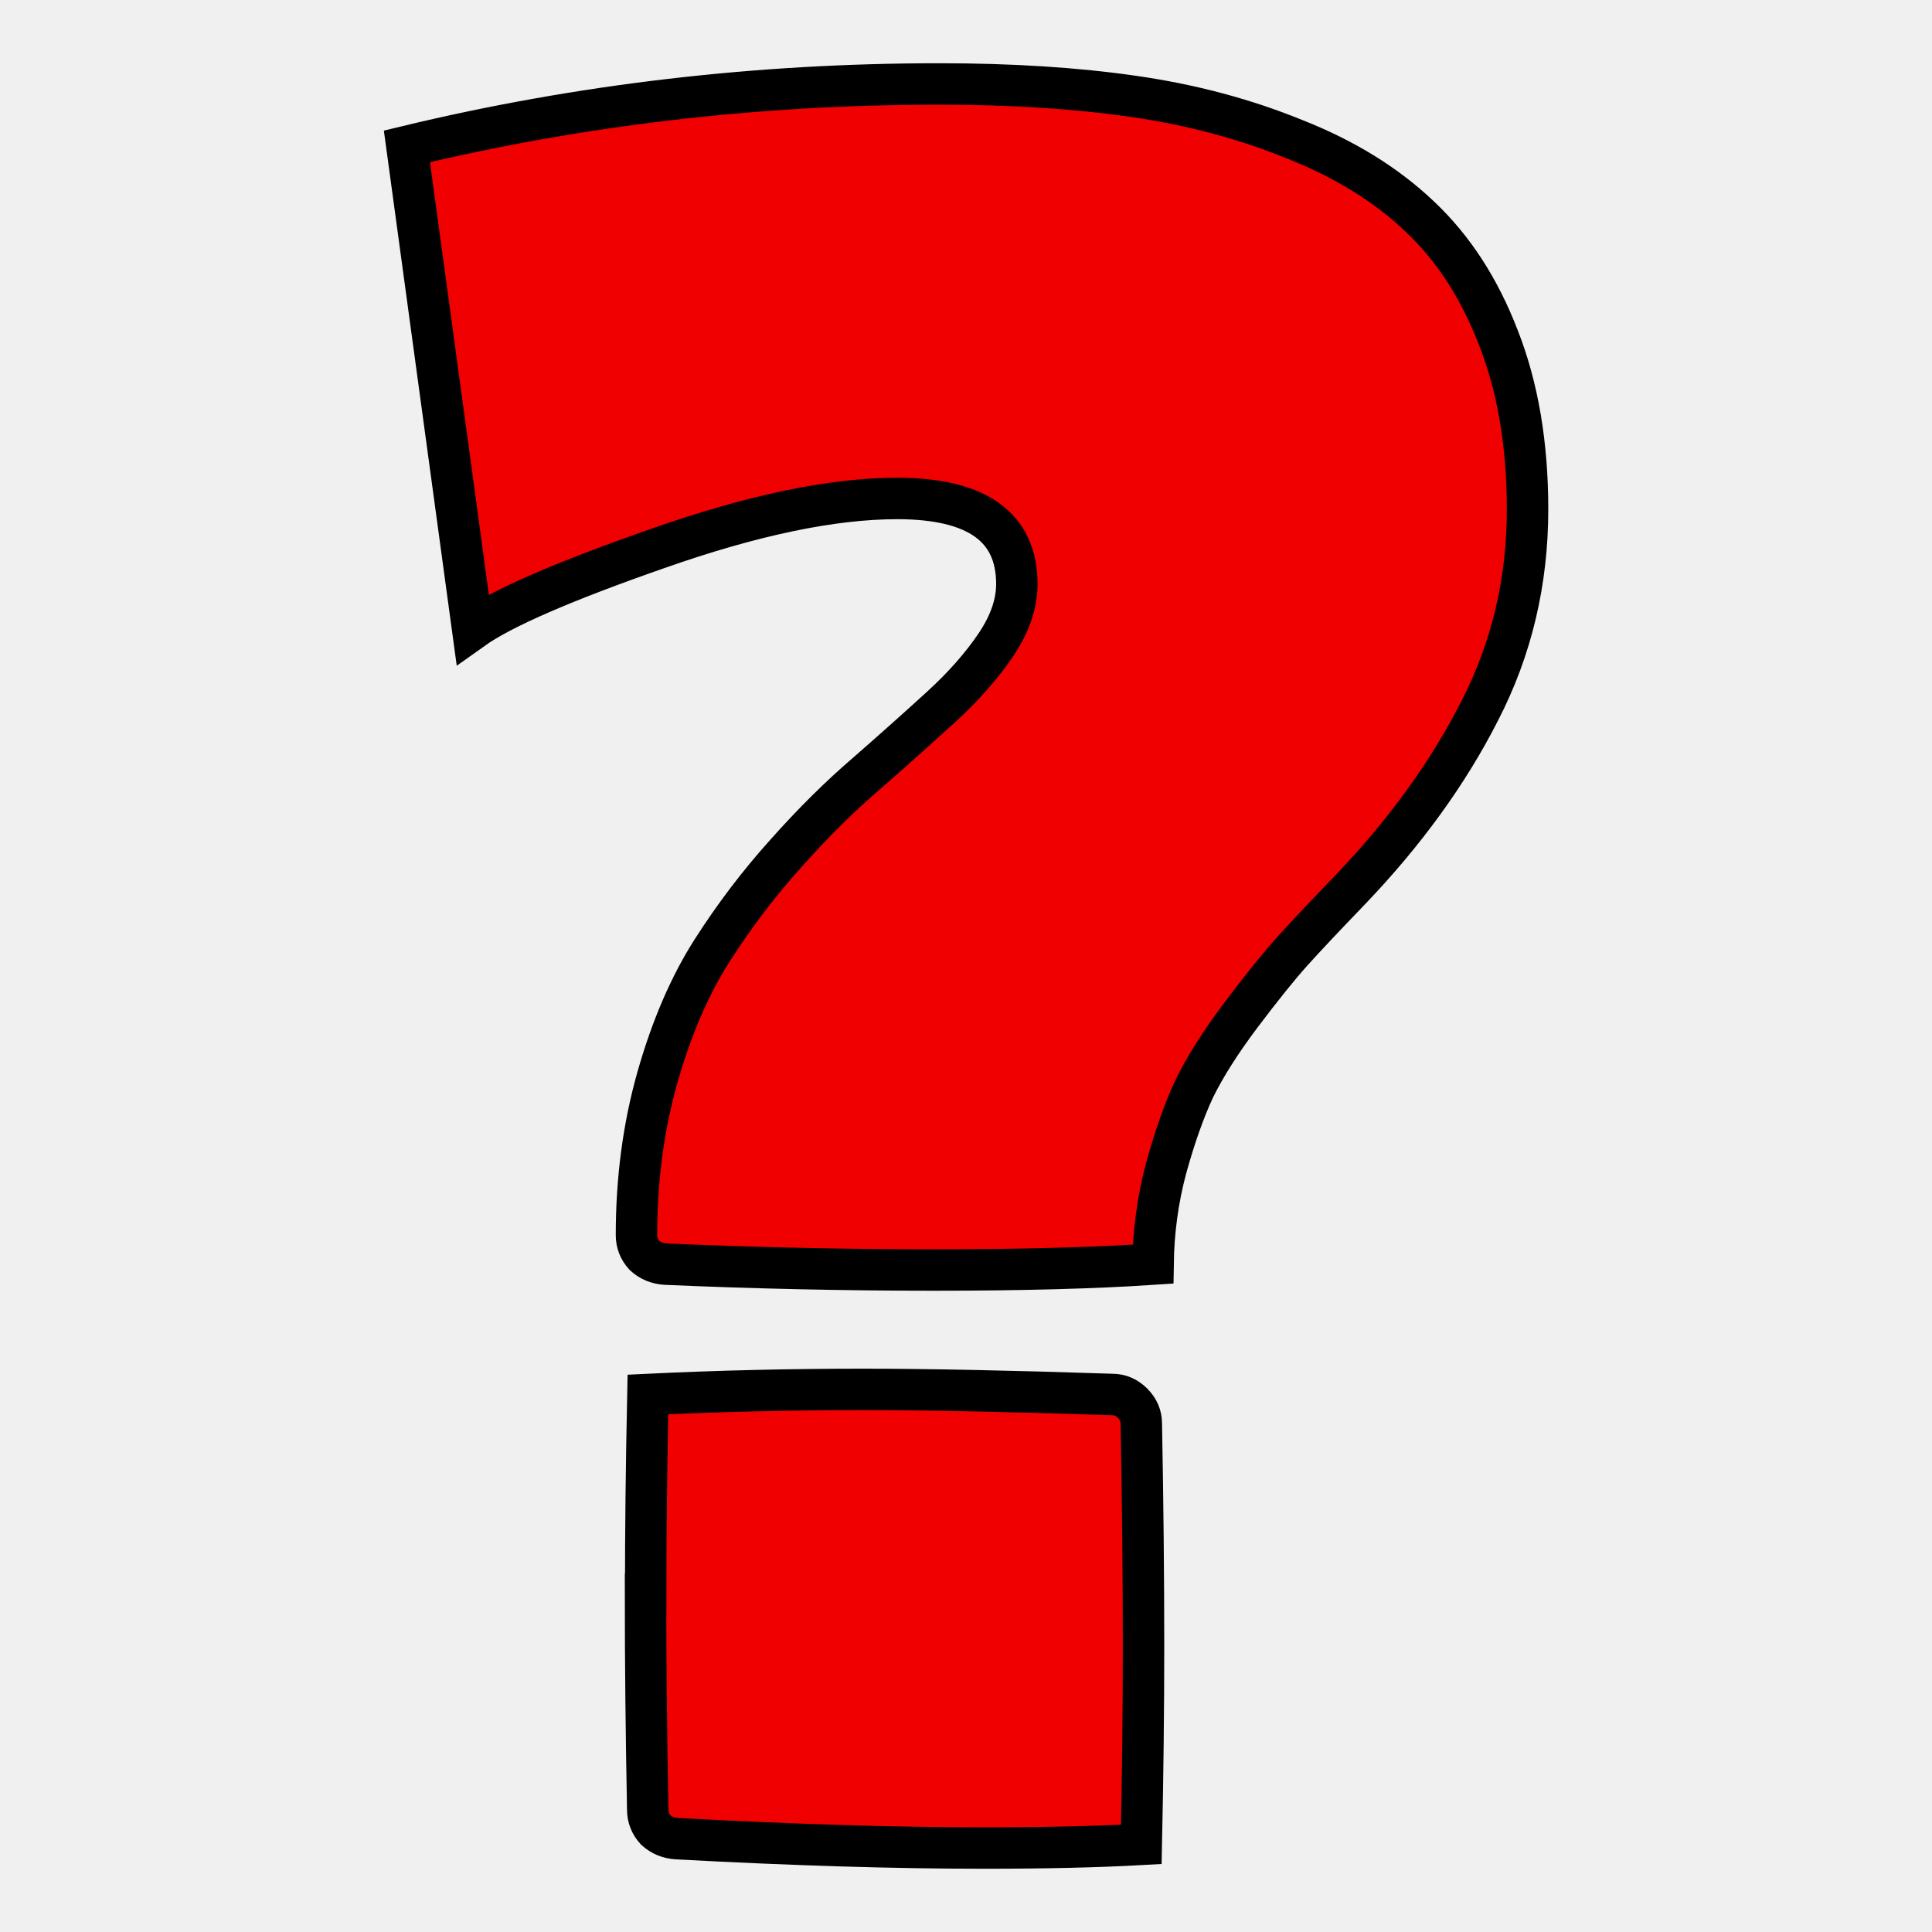
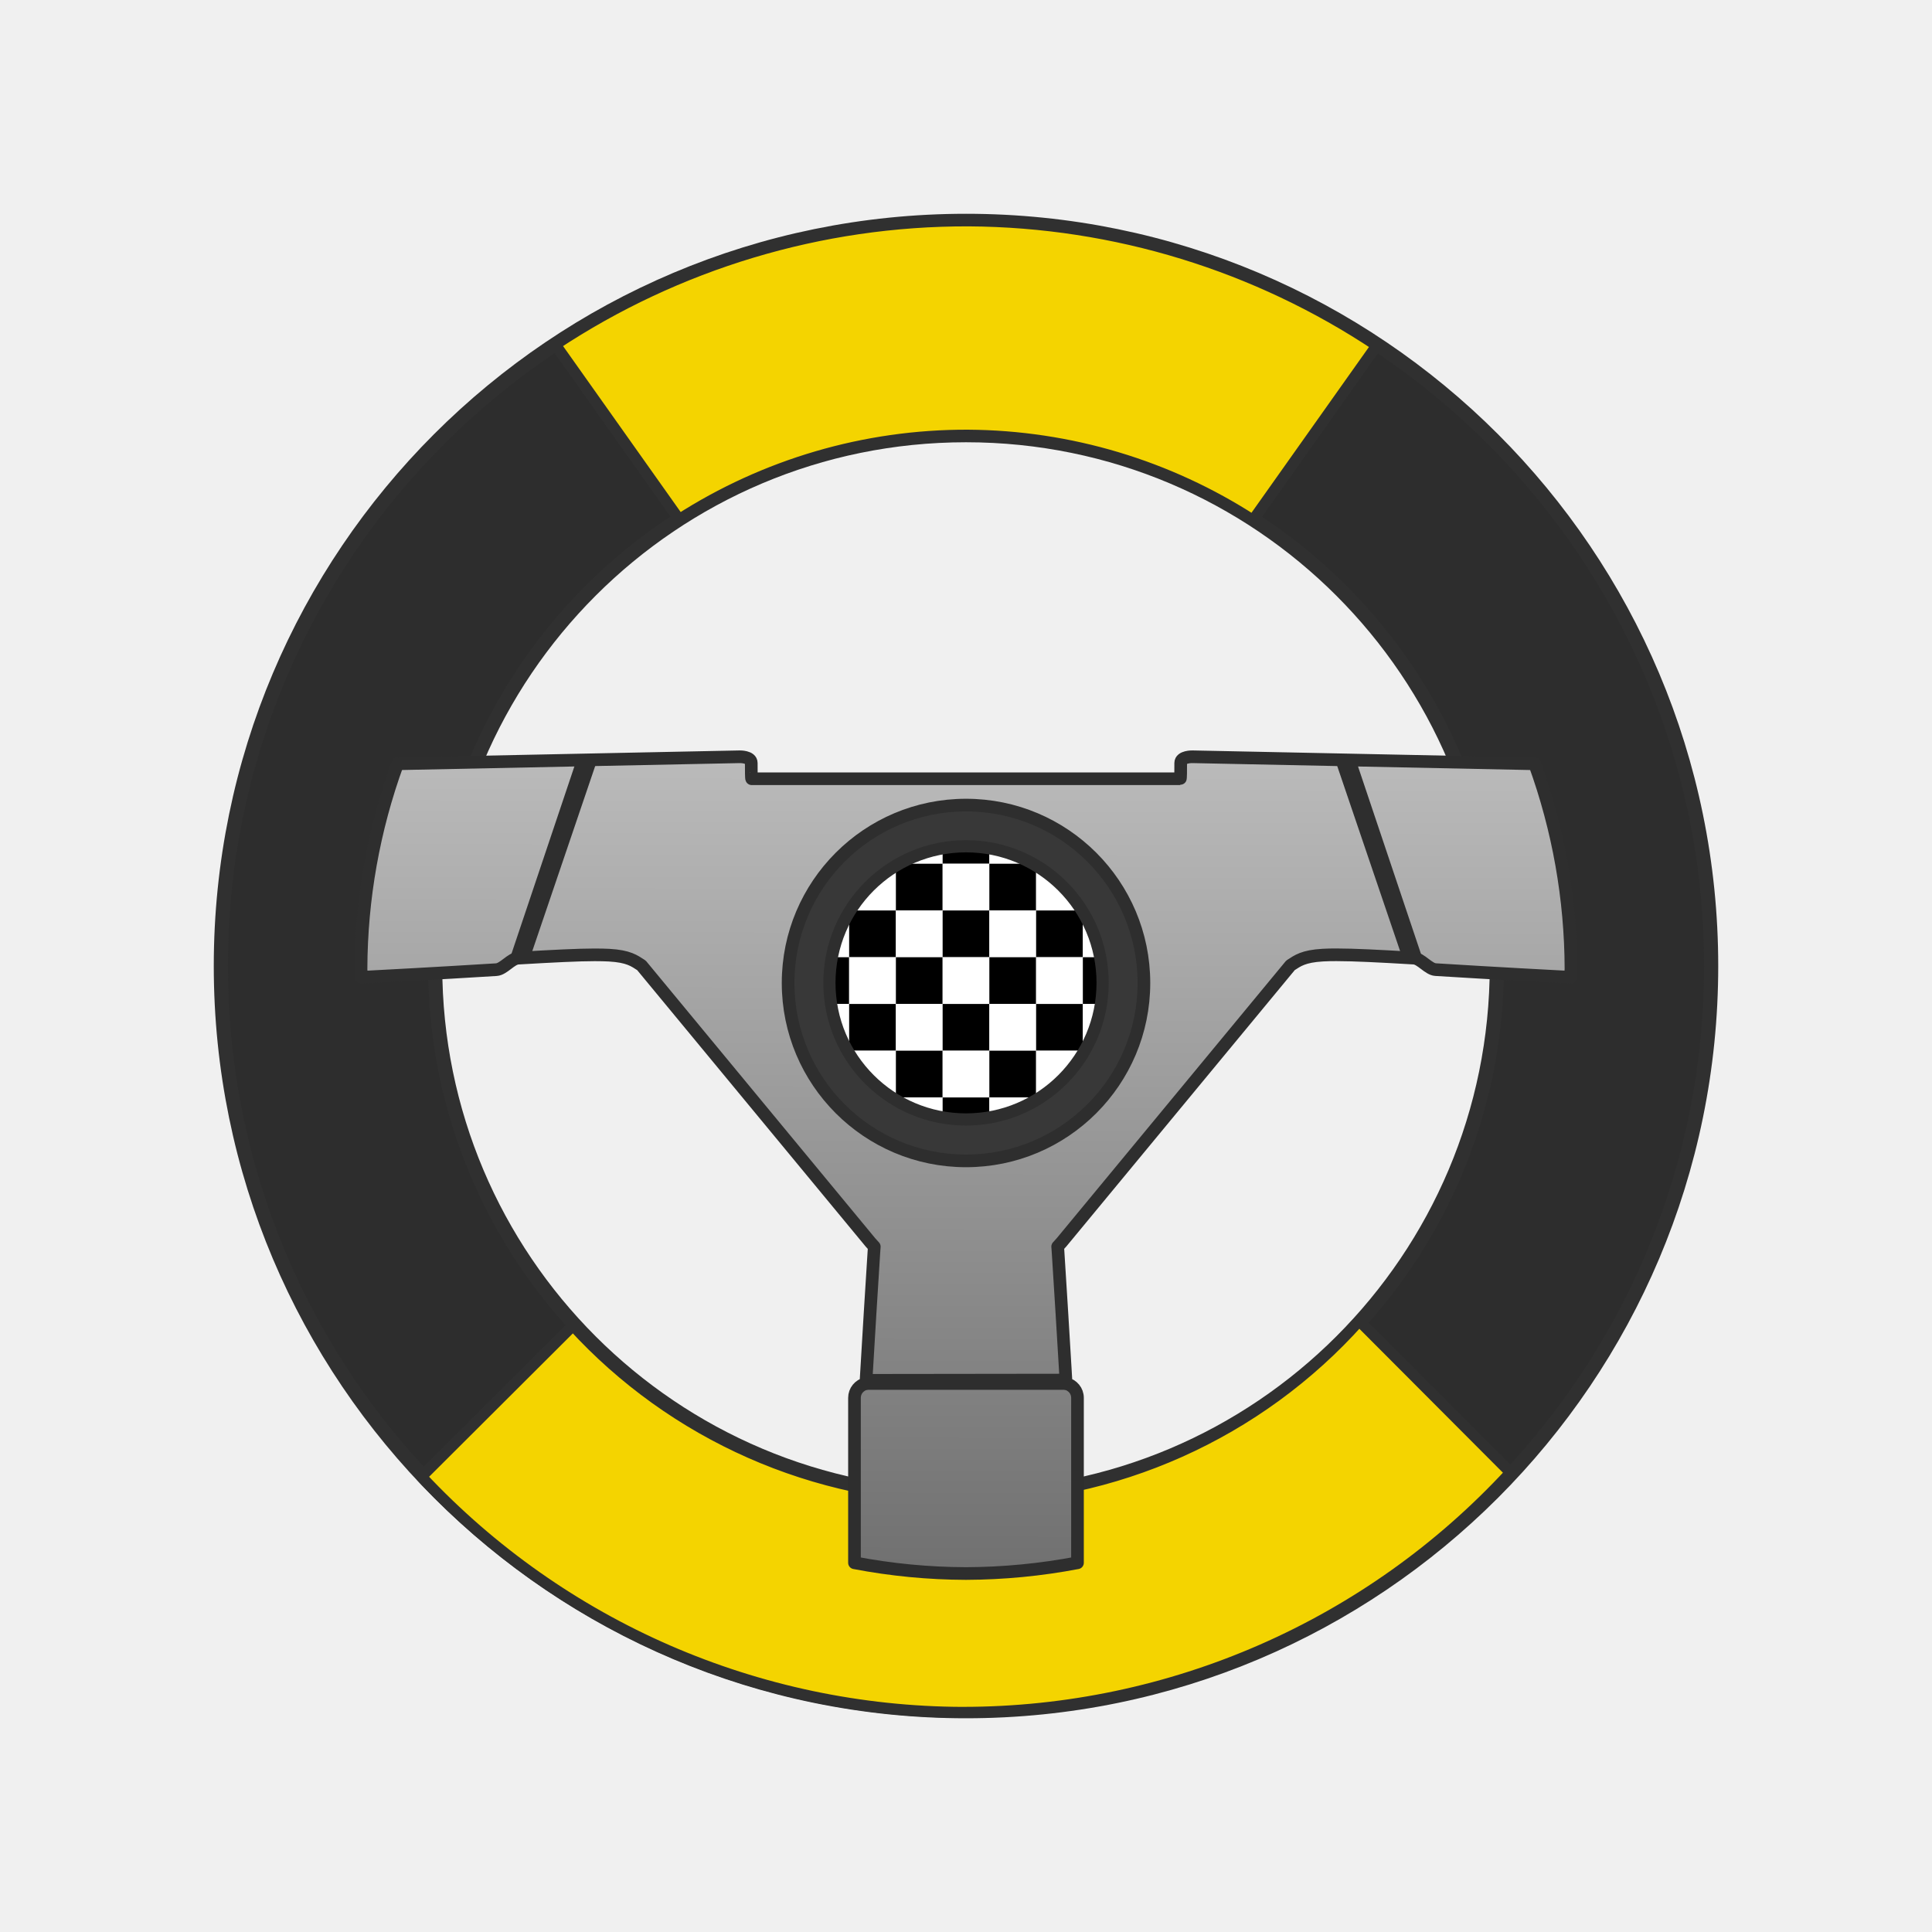
- <svg xmlns="http://www.w3.org/2000/svg" width="42" height="42" viewBox="0 0 11.113 11.113" version="1.1" id="svg4925">
-   <defs id="defs4919" />
-   <g id="layer1" transform="translate(0,-285.8875)">
-     <g aria-label="?" style="font-style:normal;font-variant:normal;font-weight:normal;font-stretch:normal;font-size:18.723px;line-height:1.25;font-family:Digitalt;-inkscape-font-specification:Digitalt;letter-spacing:0px;word-spacing:0px;fill:#f00000;fill-opacity:1;stroke:#000000;stroke-width:0.261;stroke-miterlimit:4;stroke-dasharray:none;stroke-opacity:1" id="text4825" transform="matrix(0.913161,0,0,0.913161,1.938809,25.3087)">
-       <path d="m 1.944,295.4 q 0,-0.599 0.014,-1.257 0.667,-0.032 1.353,-0.032 0.603,0 1.572,0.032 0.073,0 0.128,0.055 0.055,0.055 0.055,0.128 0.014,0.741 0.014,1.403 0,0.59 -0.014,1.248 -0.411,0.023 -0.992,0.023 -0.841,0 -1.934,-0.059 -0.078,-0.005 -0.133,-0.055 -0.05,-0.055 -0.05,-0.128 -0.014,-0.718 -0.014,-1.358 z m -1.504,-9.119 q 1.632,-0.393 3.355,-0.393 0.681,0 1.221,0.078 0.544,0.078 1.015,0.27 0.475,0.187 0.791,0.489 0.315,0.297 0.494,0.763 0.183,0.466 0.183,1.079 0,0.686 -0.302,1.271 -0.297,0.585 -0.818,1.129 -0.242,0.251 -0.366,0.389 -0.123,0.137 -0.32,0.398 -0.192,0.256 -0.293,0.462 -0.096,0.206 -0.178,0.503 -0.078,0.293 -0.082,0.603 -0.553,0.037 -1.38,0.037 -0.85,0 -1.691,-0.037 -0.078,-0.005 -0.133,-0.055 -0.05,-0.055 -0.05,-0.128 0,-0.53 0.133,-0.997 0.133,-0.466 0.343,-0.795 0.21,-0.329 0.466,-0.613 0.256,-0.288 0.512,-0.507 0.256,-0.224 0.466,-0.416 0.21,-0.192 0.343,-0.389 0.133,-0.197 0.133,-0.384 0,-0.539 -0.754,-0.539 -0.613,0 -1.508,0.315 -0.891,0.311 -1.166,0.507 z" style="fill:#f00000;fill-opacity:1;stroke:#000000;stroke-width:0.261;stroke-miterlimit:4;stroke-dasharray:none;stroke-opacity:1" id="path4827" />
+ <svg xmlns="http://www.w3.org/2000/svg" xmlns:xlink="http://www.w3.org/1999/xlink" width="256" height="256" viewBox="0 0 67.733 67.733" version="1.1" id="svg4925">
+   <defs id="defs4919">
+     <linearGradient id="linearGradient4931">
+       <stop style="stop-color:#5b5b5b;stop-opacity:1" offset="0" id="stop4927" />
+       <stop style="stop-color:#ffffff;stop-opacity:1" offset="1" id="stop4929" />
+     </linearGradient>
+     <linearGradient xlink:href="#linearGradient4931" id="linearGradient4933" x1="34.099" y1="289.679" x2="34.159" y2="232.742" gradientUnits="userSpaceOnUse" gradientTransform="matrix(1.14235,0,0,1.14235,-4.820917,-37.45704)" />
+   </defs>
+   <g id="layer1" transform="translate(0,-229.2666)">
+     <path style="opacity:1;vector-effect:none;fill:#2d2d2d;fill-opacity:1;stroke:#303030;stroke-width:0.497;stroke-linecap:butt;stroke-linejoin:round;stroke-miterlimit:4;stroke-dasharray:none;stroke-dashoffset:0;stroke-opacity:1;paint-order:normal" d="m 33.867,237.01 a 26.124,26.124 0 0 0 -26.124,26.124 26.124,26.124 0 0 0 26.124,26.124 26.124,26.124 0 0 0 26.123,-26.124 26.124,26.124 0 0 0 -26.123,-26.124 z m 0,7.513 A 18.611,18.611 0 0 1 52.477,263.133 18.611,18.611 0 0 1 33.867,281.744 18.611,18.611 0 0 1 15.256,263.133 18.611,18.611 0 0 1 33.867,244.523 Z" id="path5345" />
+     <path style="opacity:1;vector-effect:none;fill:#f4d400;fill-opacity:1;stroke:#303030;stroke-width:0.385;stroke-linecap:butt;stroke-linejoin:round;stroke-miterlimit:4;stroke-dasharray:none;stroke-dashoffset:0;stroke-opacity:1;paint-order:normal" d="m 33.76,289.299 c 7.292,-1.1e-4 14.252,-3.047 19.198,-8.406 L 47.651,275.573 c -3.531,3.953 -8.58,6.214 -13.88,6.214 -5.206,-0.014 -10.169,-2.208 -13.683,-6.05 l -5.313,5.299 c 4.92,5.252 11.789,8.242 18.985,8.264 z" id="path5345-6-2" />
+     <path style="opacity:1;vector-effect:none;fill:#f4d400;fill-opacity:1;stroke:#303030;stroke-width:0.385;stroke-linecap:butt;stroke-linejoin:round;stroke-miterlimit:4;stroke-dasharray:none;stroke-dashoffset:0;stroke-opacity:1;paint-order:normal" d="m 33.962,237.01 c -5.199,-0.016 -10.234,1.519 -14.495,4.337 l 4.345,6.131 c 2.989,-1.92 6.495,-2.966 10.117,-2.955 3.581,0.021 7.045,1.073 9.997,2.981 l 4.34,-6.124 c -4.204,-2.795 -9.168,-4.339 -14.304,-4.37 z" id="path5345-6" />
+     <g id="g5301" transform="matrix(0.9707813,0,0,0.9707813,0.9895412,7.68839)">
+       <g transform="matrix(1.243555,0,0,1.243555,-8.248372,-63.41377)" id="g4953">
+         <rect style="opacity:1;vector-effect:none;fill:#000000;fill-opacity:1;stroke:none;stroke-width:0.116;stroke-linecap:butt;stroke-linejoin:round;stroke-miterlimit:4;stroke-dasharray:none;stroke-dashoffset:0;stroke-opacity:1;paint-order:normal" id="rect4941-5" width="1.357" height="1.357" x="30.473" y="258.264" />
+         <rect style="opacity:1;vector-effect:none;fill:#ffffff;fill-opacity:1;stroke:none;stroke-width:0.116;stroke-linecap:butt;stroke-linejoin:round;stroke-miterlimit:4;stroke-dasharray:none;stroke-dashoffset:0;stroke-opacity:1;paint-order:normal" id="rect4941-9-9" width="1.357" height="1.357" x="31.831" y="258.264" />
+         <rect style="opacity:1;vector-effect:none;fill:#000000;fill-opacity:1;stroke:none;stroke-width:0.116;stroke-linecap:butt;stroke-linejoin:round;stroke-miterlimit:4;stroke-dasharray:none;stroke-dashoffset:0;stroke-opacity:1;paint-order:normal" id="rect4941-6" width="1.357" height="1.357" x="33.188" y="258.264" />
+         <rect style="opacity:1;vector-effect:none;fill:#ffffff;fill-opacity:1;stroke:none;stroke-width:0.116;stroke-linecap:butt;stroke-linejoin:round;stroke-miterlimit:4;stroke-dasharray:none;stroke-dashoffset:0;stroke-opacity:1;paint-order:normal" id="rect4941-9-92" width="1.357" height="1.357" x="34.545" y="258.264" />
+         <rect style="opacity:1;vector-effect:none;fill:#000000;fill-opacity:1;stroke:none;stroke-width:0.116;stroke-linecap:butt;stroke-linejoin:round;stroke-miterlimit:4;stroke-dasharray:none;stroke-dashoffset:0;stroke-opacity:1;paint-order:normal" id="rect4941-5-2" width="1.357" height="1.357" x="35.903" y="258.264" />
+         <rect style="opacity:1;vector-effect:none;fill:#000000;fill-opacity:1;stroke:none;stroke-width:0.116;stroke-linecap:butt;stroke-linejoin:round;stroke-miterlimit:4;stroke-dasharray:none;stroke-dashoffset:0;stroke-opacity:1;paint-order:normal" id="rect4941-54" width="1.357" height="1.357" x="29.116" y="259.622" />
+         <rect style="opacity:1;vector-effect:none;fill:#ffffff;fill-opacity:1;stroke:none;stroke-width:0.116;stroke-linecap:butt;stroke-linejoin:round;stroke-miterlimit:4;stroke-dasharray:none;stroke-dashoffset:0;stroke-opacity:1;paint-order:normal" id="rect4941-9-8" width="1.357" height="1.357" x="30.473" y="259.622" />
+         <rect style="opacity:1;vector-effect:none;fill:#000000;fill-opacity:1;stroke:none;stroke-width:0.116;stroke-linecap:butt;stroke-linejoin:round;stroke-miterlimit:4;stroke-dasharray:none;stroke-dashoffset:0;stroke-opacity:1;paint-order:normal" id="rect4941-5-1" width="1.357" height="1.357" x="31.831" y="259.622" />
+         <rect style="opacity:1;vector-effect:none;fill:#ffffff;fill-opacity:1;stroke:none;stroke-width:0.116;stroke-linecap:butt;stroke-linejoin:round;stroke-miterlimit:4;stroke-dasharray:none;stroke-dashoffset:0;stroke-opacity:1;paint-order:normal" id="rect4941-9-9-2" width="1.357" height="1.357" x="33.188" y="259.622" />
+         <rect style="opacity:1;vector-effect:none;fill:#000000;fill-opacity:1;stroke:none;stroke-width:0.116;stroke-linecap:butt;stroke-linejoin:round;stroke-miterlimit:4;stroke-dasharray:none;stroke-dashoffset:0;stroke-opacity:1;paint-order:normal" id="rect4941-6-9" width="1.357" height="1.357" x="34.545" y="259.622" />
+         <rect style="opacity:1;vector-effect:none;fill:#ffffff;fill-opacity:1;stroke:none;stroke-width:0.116;stroke-linecap:butt;stroke-linejoin:round;stroke-miterlimit:4;stroke-dasharray:none;stroke-dashoffset:0;stroke-opacity:1;paint-order:normal" id="rect4941-9-92-3" width="1.357" height="1.357" x="35.903" y="259.622" />
+         <rect style="opacity:1;vector-effect:none;fill:#000000;fill-opacity:1;stroke:none;stroke-width:0.116;stroke-linecap:butt;stroke-linejoin:round;stroke-miterlimit:4;stroke-dasharray:none;stroke-dashoffset:0;stroke-opacity:1;paint-order:normal" id="rect4941-5-2-6" width="1.357" height="1.357" x="37.26" y="259.622" />
+         <rect style="opacity:1;vector-effect:none;fill:#ffffff;fill-opacity:1;stroke:none;stroke-width:0.116;stroke-linecap:butt;stroke-linejoin:round;stroke-miterlimit:4;stroke-dasharray:none;stroke-dashoffset:0;stroke-opacity:1;paint-order:normal" id="rect4941-9-90" width="1.357" height="1.357" x="29.116" y="260.979" />
+         <rect style="opacity:1;vector-effect:none;fill:#000000;fill-opacity:1;stroke:none;stroke-width:0.116;stroke-linecap:butt;stroke-linejoin:round;stroke-miterlimit:4;stroke-dasharray:none;stroke-dashoffset:0;stroke-opacity:1;paint-order:normal" id="rect4941-5-9" width="1.357" height="1.357" x="30.473" y="260.979" />
+         <rect style="opacity:1;vector-effect:none;fill:#ffffff;fill-opacity:1;stroke:none;stroke-width:0.116;stroke-linecap:butt;stroke-linejoin:round;stroke-miterlimit:4;stroke-dasharray:none;stroke-dashoffset:0;stroke-opacity:1;paint-order:normal" id="rect4941-9-9-1" width="1.357" height="1.357" x="31.831" y="260.979" />
+         <rect style="opacity:1;vector-effect:none;fill:#000000;fill-opacity:1;stroke:none;stroke-width:0.116;stroke-linecap:butt;stroke-linejoin:round;stroke-miterlimit:4;stroke-dasharray:none;stroke-dashoffset:0;stroke-opacity:1;paint-order:normal" id="rect4941-6-7" width="1.357" height="1.357" x="33.188" y="260.979" />
+         <rect style="opacity:1;vector-effect:none;fill:#ffffff;fill-opacity:1;stroke:none;stroke-width:0.116;stroke-linecap:butt;stroke-linejoin:round;stroke-miterlimit:4;stroke-dasharray:none;stroke-dashoffset:0;stroke-opacity:1;paint-order:normal" id="rect4941-9-92-7" width="1.357" height="1.357" x="34.545" y="260.979" />
+         <rect style="opacity:1;vector-effect:none;fill:#000000;fill-opacity:1;stroke:none;stroke-width:0.116;stroke-linecap:butt;stroke-linejoin:round;stroke-miterlimit:4;stroke-dasharray:none;stroke-dashoffset:0;stroke-opacity:1;paint-order:normal" id="rect4941-5-2-1" width="1.357" height="1.357" x="35.903" y="260.979" />
+         <rect style="opacity:1;vector-effect:none;fill:#ffffff;fill-opacity:1;stroke:none;stroke-width:0.116;stroke-linecap:butt;stroke-linejoin:round;stroke-miterlimit:4;stroke-dasharray:none;stroke-dashoffset:0;stroke-opacity:1;paint-order:normal" id="rect4941-9-9-4-1" width="1.357" height="1.357" x="37.26" y="260.979" />
+         <rect style="opacity:1;vector-effect:none;fill:#000000;fill-opacity:1;stroke:none;stroke-width:0.116;stroke-linecap:butt;stroke-linejoin:round;stroke-miterlimit:4;stroke-dasharray:none;stroke-dashoffset:0;stroke-opacity:1;paint-order:normal" id="rect4941-54-5" width="1.357" height="1.357" x="29.116" y="262.337" />
+         <rect style="opacity:1;vector-effect:none;fill:#ffffff;fill-opacity:1;stroke:none;stroke-width:0.116;stroke-linecap:butt;stroke-linejoin:round;stroke-miterlimit:4;stroke-dasharray:none;stroke-dashoffset:0;stroke-opacity:1;paint-order:normal" id="rect4941-9-8-9" width="1.357" height="1.357" x="30.473" y="262.337" />
+         <rect style="opacity:1;vector-effect:none;fill:#000000;fill-opacity:1;stroke:none;stroke-width:0.116;stroke-linecap:butt;stroke-linejoin:round;stroke-miterlimit:4;stroke-dasharray:none;stroke-dashoffset:0;stroke-opacity:1;paint-order:normal" id="rect4941-5-1-7" width="1.357" height="1.357" x="31.831" y="262.337" />
+         <rect style="opacity:1;vector-effect:none;fill:#ffffff;fill-opacity:1;stroke:none;stroke-width:0.116;stroke-linecap:butt;stroke-linejoin:round;stroke-miterlimit:4;stroke-dasharray:none;stroke-dashoffset:0;stroke-opacity:1;paint-order:normal" id="rect4941-9-9-2-7" width="1.357" height="1.357" x="33.188" y="262.337" />
+         <rect style="opacity:1;vector-effect:none;fill:#000000;fill-opacity:1;stroke:none;stroke-width:0.116;stroke-linecap:butt;stroke-linejoin:round;stroke-miterlimit:4;stroke-dasharray:none;stroke-dashoffset:0;stroke-opacity:1;paint-order:normal" id="rect4941-6-9-6" width="1.357" height="1.357" x="34.545" y="262.337" />
+         <rect style="opacity:1;vector-effect:none;fill:#ffffff;fill-opacity:1;stroke:none;stroke-width:0.116;stroke-linecap:butt;stroke-linejoin:round;stroke-miterlimit:4;stroke-dasharray:none;stroke-dashoffset:0;stroke-opacity:1;paint-order:normal" id="rect4941-9-92-3-7" width="1.357" height="1.357" x="35.903" y="262.337" />
+         <rect style="opacity:1;vector-effect:none;fill:#000000;fill-opacity:1;stroke:none;stroke-width:0.116;stroke-linecap:butt;stroke-linejoin:round;stroke-miterlimit:4;stroke-dasharray:none;stroke-dashoffset:0;stroke-opacity:1;paint-order:normal" id="rect4941-5-2-6-3" width="1.357" height="1.357" x="37.26" y="262.337" />
+         <rect style="opacity:1;vector-effect:none;fill:#ffffff;fill-opacity:1;stroke:none;stroke-width:0.116;stroke-linecap:butt;stroke-linejoin:round;stroke-miterlimit:4;stroke-dasharray:none;stroke-dashoffset:0;stroke-opacity:1;paint-order:normal" id="rect4941-9-90-8" width="1.357" height="1.357" x="29.116" y="263.694" />
+         <rect style="opacity:1;vector-effect:none;fill:#000000;fill-opacity:1;stroke:none;stroke-width:0.116;stroke-linecap:butt;stroke-linejoin:round;stroke-miterlimit:4;stroke-dasharray:none;stroke-dashoffset:0;stroke-opacity:1;paint-order:normal" id="rect4941-5-9-8" width="1.357" height="1.357" x="30.473" y="263.694" />
+         <rect style="opacity:1;vector-effect:none;fill:#ffffff;fill-opacity:1;stroke:none;stroke-width:0.116;stroke-linecap:butt;stroke-linejoin:round;stroke-miterlimit:4;stroke-dasharray:none;stroke-dashoffset:0;stroke-opacity:1;paint-order:normal" id="rect4941-9-9-1-5" width="1.357" height="1.357" x="31.831" y="263.694" />
+         <rect style="opacity:1;vector-effect:none;fill:#000000;fill-opacity:1;stroke:none;stroke-width:0.116;stroke-linecap:butt;stroke-linejoin:round;stroke-miterlimit:4;stroke-dasharray:none;stroke-dashoffset:0;stroke-opacity:1;paint-order:normal" id="rect4941-6-7-0" width="1.357" height="1.357" x="33.188" y="263.694" />
+         <rect style="opacity:1;vector-effect:none;fill:#ffffff;fill-opacity:1;stroke:none;stroke-width:0.116;stroke-linecap:butt;stroke-linejoin:round;stroke-miterlimit:4;stroke-dasharray:none;stroke-dashoffset:0;stroke-opacity:1;paint-order:normal" id="rect4941-9-92-7-9" width="1.357" height="1.357" x="34.545" y="263.694" />
+         <rect style="opacity:1;vector-effect:none;fill:#000000;fill-opacity:1;stroke:none;stroke-width:0.116;stroke-linecap:butt;stroke-linejoin:round;stroke-miterlimit:4;stroke-dasharray:none;stroke-dashoffset:0;stroke-opacity:1;paint-order:normal" id="rect4941-5-2-1-6" width="1.357" height="1.357" x="35.903" y="263.694" />
+         <rect style="opacity:1;vector-effect:none;fill:#ffffff;fill-opacity:1;stroke:none;stroke-width:0.116;stroke-linecap:butt;stroke-linejoin:round;stroke-miterlimit:4;stroke-dasharray:none;stroke-dashoffset:0;stroke-opacity:1;paint-order:normal" id="rect4941-9-9-4-1-3" width="1.357" height="1.357" x="37.26" y="263.694" />
+         <rect style="opacity:1;vector-effect:none;fill:#000000;fill-opacity:1;stroke:none;stroke-width:0.116;stroke-linecap:butt;stroke-linejoin:round;stroke-miterlimit:4;stroke-dasharray:none;stroke-dashoffset:0;stroke-opacity:1;paint-order:normal" id="rect4941-54-5-8" width="1.357" height="1.357" x="29.116" y="265.051" />
+         <rect style="opacity:1;vector-effect:none;fill:#ffffff;fill-opacity:1;stroke:none;stroke-width:0.116;stroke-linecap:butt;stroke-linejoin:round;stroke-miterlimit:4;stroke-dasharray:none;stroke-dashoffset:0;stroke-opacity:1;paint-order:normal" id="rect4941-9-8-9-5" width="1.357" height="1.357" x="30.473" y="265.051" />
+         <rect style="opacity:1;vector-effect:none;fill:#000000;fill-opacity:1;stroke:none;stroke-width:0.116;stroke-linecap:butt;stroke-linejoin:round;stroke-miterlimit:4;stroke-dasharray:none;stroke-dashoffset:0;stroke-opacity:1;paint-order:normal" id="rect4941-5-1-7-6" width="1.357" height="1.357" x="31.831" y="265.051" />
+         <rect style="opacity:1;vector-effect:none;fill:#ffffff;fill-opacity:1;stroke:none;stroke-width:0.116;stroke-linecap:butt;stroke-linejoin:round;stroke-miterlimit:4;stroke-dasharray:none;stroke-dashoffset:0;stroke-opacity:1;paint-order:normal" id="rect4941-9-9-2-7-1" width="1.357" height="1.357" x="33.188" y="265.051" />
+         <rect style="opacity:1;vector-effect:none;fill:#000000;fill-opacity:1;stroke:none;stroke-width:0.116;stroke-linecap:butt;stroke-linejoin:round;stroke-miterlimit:4;stroke-dasharray:none;stroke-dashoffset:0;stroke-opacity:1;paint-order:normal" id="rect4941-6-9-6-1" width="1.357" height="1.357" x="34.545" y="265.051" />
+         <rect style="opacity:1;vector-effect:none;fill:#ffffff;fill-opacity:1;stroke:none;stroke-width:0.116;stroke-linecap:butt;stroke-linejoin:round;stroke-miterlimit:4;stroke-dasharray:none;stroke-dashoffset:0;stroke-opacity:1;paint-order:normal" id="rect4941-9-92-3-7-5" width="1.357" height="1.357" x="35.903" y="265.051" />
+         <rect style="opacity:1;vector-effect:none;fill:#000000;fill-opacity:1;stroke:none;stroke-width:0.116;stroke-linecap:butt;stroke-linejoin:round;stroke-miterlimit:4;stroke-dasharray:none;stroke-dashoffset:0;stroke-opacity:1;paint-order:normal" id="rect4941-5-2-6-3-9" width="1.357" height="1.357" x="37.26" y="265.051" />
+         <rect style="opacity:1;vector-effect:none;fill:#ffffff;fill-opacity:1;stroke:none;stroke-width:0.116;stroke-linecap:butt;stroke-linejoin:round;stroke-miterlimit:4;stroke-dasharray:none;stroke-dashoffset:0;stroke-opacity:1;paint-order:normal" id="rect4941-9-90-8-9" width="1.357" height="1.357" x="29.116" y="266.409" />
+         <rect style="opacity:1;vector-effect:none;fill:#000000;fill-opacity:1;stroke:none;stroke-width:0.116;stroke-linecap:butt;stroke-linejoin:round;stroke-miterlimit:4;stroke-dasharray:none;stroke-dashoffset:0;stroke-opacity:1;paint-order:normal" id="rect4941-5-9-8-6" width="1.357" height="1.357" x="30.473" y="266.409" />
+         <rect style="opacity:1;vector-effect:none;fill:#ffffff;fill-opacity:1;stroke:none;stroke-width:0.116;stroke-linecap:butt;stroke-linejoin:round;stroke-miterlimit:4;stroke-dasharray:none;stroke-dashoffset:0;stroke-opacity:1;paint-order:normal" id="rect4941-9-9-1-5-2" width="1.357" height="1.357" x="31.831" y="266.409" />
+         <rect style="opacity:1;vector-effect:none;fill:#000000;fill-opacity:1;stroke:none;stroke-width:0.116;stroke-linecap:butt;stroke-linejoin:round;stroke-miterlimit:4;stroke-dasharray:none;stroke-dashoffset:0;stroke-opacity:1;paint-order:normal" id="rect4941-6-7-0-1" width="1.357" height="1.357" x="33.188" y="266.409" />
+         <rect style="opacity:1;vector-effect:none;fill:#ffffff;fill-opacity:1;stroke:none;stroke-width:0.116;stroke-linecap:butt;stroke-linejoin:round;stroke-miterlimit:4;stroke-dasharray:none;stroke-dashoffset:0;stroke-opacity:1;paint-order:normal" id="rect4941-9-92-7-9-7" width="1.357" height="1.357" x="34.545" y="266.409" />
+         <rect style="opacity:1;vector-effect:none;fill:#000000;fill-opacity:1;stroke:none;stroke-width:0.116;stroke-linecap:butt;stroke-linejoin:round;stroke-miterlimit:4;stroke-dasharray:none;stroke-dashoffset:0;stroke-opacity:1;paint-order:normal" id="rect4941-5-2-1-6-8" width="1.357" height="1.357" x="35.903" y="266.409" />
+         <rect style="opacity:1;vector-effect:none;fill:#ffffff;fill-opacity:1;stroke:none;stroke-width:0.116;stroke-linecap:butt;stroke-linejoin:round;stroke-miterlimit:4;stroke-dasharray:none;stroke-dashoffset:0;stroke-opacity:1;paint-order:normal" id="rect4941-9-9-4-1-3-5" width="1.357" height="1.357" x="37.26" y="266.409" />
+         <rect style="opacity:1;vector-effect:none;fill:#ffffff;fill-opacity:1;stroke:none;stroke-width:0.116;stroke-linecap:butt;stroke-linejoin:round;stroke-miterlimit:4;stroke-dasharray:none;stroke-dashoffset:0;stroke-opacity:1;paint-order:normal" id="rect4941-9-8-9-5-4" width="1.357" height="1.357" x="30.473" y="267.766" />
+         <rect style="opacity:1;vector-effect:none;fill:#000000;fill-opacity:1;stroke:none;stroke-width:0.116;stroke-linecap:butt;stroke-linejoin:round;stroke-miterlimit:4;stroke-dasharray:none;stroke-dashoffset:0;stroke-opacity:1;paint-order:normal" id="rect4941-5-1-7-6-1" width="1.357" height="1.357" x="31.831" y="267.766" />
+         <rect style="opacity:1;vector-effect:none;fill:#ffffff;fill-opacity:1;stroke:none;stroke-width:0.116;stroke-linecap:butt;stroke-linejoin:round;stroke-miterlimit:4;stroke-dasharray:none;stroke-dashoffset:0;stroke-opacity:1;paint-order:normal" id="rect4941-9-9-2-7-1-8" width="1.357" height="1.357" x="33.188" y="267.766" />
+         <rect style="opacity:1;vector-effect:none;fill:#000000;fill-opacity:1;stroke:none;stroke-width:0.116;stroke-linecap:butt;stroke-linejoin:round;stroke-miterlimit:4;stroke-dasharray:none;stroke-dashoffset:0;stroke-opacity:1;paint-order:normal" id="rect4941-6-9-6-1-5" width="1.357" height="1.357" x="34.545" y="267.766" />
+         <rect style="opacity:1;vector-effect:none;fill:#ffffff;fill-opacity:1;stroke:none;stroke-width:0.116;stroke-linecap:butt;stroke-linejoin:round;stroke-miterlimit:4;stroke-dasharray:none;stroke-dashoffset:0;stroke-opacity:1;paint-order:normal" id="rect4941-9-92-3-7-5-9" width="1.357" height="1.357" x="35.903" y="267.766" />
+         <rect style="opacity:1;vector-effect:none;fill:#ffffff;fill-opacity:1;stroke:none;stroke-width:0.116;stroke-linecap:butt;stroke-linejoin:round;stroke-miterlimit:4;stroke-dasharray:none;stroke-dashoffset:0;stroke-opacity:1;paint-order:normal" id="rect4941-9-9-4-1-9" width="1.357" height="1.357" x="37.26" y="258.264" />
+         <rect style="opacity:1;vector-effect:none;fill:#ffffff;fill-opacity:1;stroke:none;stroke-width:0.116;stroke-linecap:butt;stroke-linejoin:round;stroke-miterlimit:4;stroke-dasharray:none;stroke-dashoffset:0;stroke-opacity:1;paint-order:normal" id="rect4941-9-9-4-1-9-0" width="1.357" height="1.357" x="29.116" y="258.264" />
+         <rect style="opacity:1;vector-effect:none;fill:#ffffff;fill-opacity:1;stroke:none;stroke-width:0.116;stroke-linecap:butt;stroke-linejoin:round;stroke-miterlimit:4;stroke-dasharray:none;stroke-dashoffset:0;stroke-opacity:1;paint-order:normal" id="rect4941-9-9-4-1-1" width="1.357" height="1.357" x="38.618" y="259.622" />
+         <rect style="opacity:1;vector-effect:none;fill:#000000;fill-opacity:1;stroke:none;stroke-width:0.116;stroke-linecap:butt;stroke-linejoin:round;stroke-miterlimit:4;stroke-dasharray:none;stroke-dashoffset:0;stroke-opacity:1;paint-order:normal" id="rect4941-5-2-6-3-0" width="1.357" height="1.357" x="38.618" y="260.979" />
+         <rect style="opacity:1;vector-effect:none;fill:#ffffff;fill-opacity:1;stroke:none;stroke-width:0.116;stroke-linecap:butt;stroke-linejoin:round;stroke-miterlimit:4;stroke-dasharray:none;stroke-dashoffset:0;stroke-opacity:1;paint-order:normal" id="rect4941-9-9-4-1-3-3" width="1.357" height="1.357" x="38.618" y="262.337" />
+         <rect style="opacity:1;vector-effect:none;fill:#000000;fill-opacity:1;stroke:none;stroke-width:0.116;stroke-linecap:butt;stroke-linejoin:round;stroke-miterlimit:4;stroke-dasharray:none;stroke-dashoffset:0;stroke-opacity:1;paint-order:normal" id="rect4941-5-2-6-3-9-4" width="1.357" height="1.357" x="38.618" y="263.694" />
+         <rect style="opacity:1;vector-effect:none;fill:#ffffff;fill-opacity:1;stroke:none;stroke-width:0.116;stroke-linecap:butt;stroke-linejoin:round;stroke-miterlimit:4;stroke-dasharray:none;stroke-dashoffset:0;stroke-opacity:1;paint-order:normal" id="rect4941-9-9-4-1-3-5-0" width="1.357" height="1.357" x="38.618" y="265.051" />
+         <rect style="opacity:1;vector-effect:none;fill:#ffffff;fill-opacity:1;stroke:none;stroke-width:0.116;stroke-linecap:butt;stroke-linejoin:round;stroke-miterlimit:4;stroke-dasharray:none;stroke-dashoffset:0;stroke-opacity:1;paint-order:normal" id="rect4941-9-90-9" width="1.357" height="1.357" x="27.758" y="259.622" />
+         <rect style="opacity:1;vector-effect:none;fill:#000000;fill-opacity:1;stroke:none;stroke-width:0.116;stroke-linecap:butt;stroke-linejoin:round;stroke-miterlimit:4;stroke-dasharray:none;stroke-dashoffset:0;stroke-opacity:1;paint-order:normal" id="rect4941-54-5-1" width="1.357" height="1.357" x="27.758" y="260.979" />
+         <rect style="opacity:1;vector-effect:none;fill:#ffffff;fill-opacity:1;stroke:none;stroke-width:0.116;stroke-linecap:butt;stroke-linejoin:round;stroke-miterlimit:4;stroke-dasharray:none;stroke-dashoffset:0;stroke-opacity:1;paint-order:normal" id="rect4941-9-90-8-96" width="1.357" height="1.357" x="27.758" y="262.337" />
+         <rect style="opacity:1;vector-effect:none;fill:#000000;fill-opacity:1;stroke:none;stroke-width:0.116;stroke-linecap:butt;stroke-linejoin:round;stroke-miterlimit:4;stroke-dasharray:none;stroke-dashoffset:0;stroke-opacity:1;paint-order:normal" id="rect4941-54-5-8-9" width="1.357" height="1.357" x="27.758" y="263.694" />
+         <rect style="opacity:1;vector-effect:none;fill:#ffffff;fill-opacity:1;stroke:none;stroke-width:0.116;stroke-linecap:butt;stroke-linejoin:round;stroke-miterlimit:4;stroke-dasharray:none;stroke-dashoffset:0;stroke-opacity:1;paint-order:normal" id="rect4941-9-90-8-9-3" width="1.357" height="1.357" x="27.758" y="265.051" />
+       </g>
+       <path id="path4955" d="m 33.867,257.27 a 6.473,6.473 0 0 0 -6.473,6.473 6.473,6.473 0 0 0 6.473,6.473 6.473,6.473 0 0 0 6.473,-6.473 6.473,6.473 0 0 0 -6.473,-6.473 z m 0,1.539 a 4.933,4.933 0 0 1 4.933,4.933 4.933,4.933 0 0 1 -4.933,4.933 4.933,4.933 0 0 1 -4.933,-4.933 4.933,4.933 0 0 1 4.933,-4.933 z" style="opacity:1;vector-effect:none;fill:#383838;fill-opacity:1;stroke:#2e2e2e;stroke-width:0.44;stroke-linecap:butt;stroke-linejoin:round;stroke-miterlimit:4;stroke-dasharray:none;stroke-dashoffset:0;stroke-opacity:1;paint-order:normal" />
+       <g transform="translate(-1.1433322e-4,-1.4632161e-5)" id="g5077">
+         <path style="opacity:1;vector-effect:none;fill:url(#linearGradient4933);fill-opacity:1;stroke:#2e2e2e;stroke-width:0.457;stroke-linecap:butt;stroke-linejoin:round;stroke-miterlimit:4;stroke-dasharray:none;stroke-dashoffset:0;stroke-opacity:1;paint-order:normal" d="m 25.692,255.577 -12.355,0.253 c -0.863,2.371 -1.309,4.873 -1.318,7.397 0.003,0.105 0.006,0.21 0.011,0.315 0.556,-0.029 2.692,-0.141 4.877,-0.277 0.257,-0.016 0.531,-0.401 0.785,-0.415 1.298,-0.076 2.164,-0.119 2.766,-0.12 0.201,-3.7e-4 0.372,0.005 0.52,0.012 0.707,0.041 0.907,0.2 1.168,0.368 l 8.269,10.004 c 0,0 0.067,0.073 0.14,0.155 0,0 -0.009,0.102 -0.012,0.16 -0.079,1.199 -0.205,3.299 -0.262,4.268 -0.019,0.32 -0.031,0.516 -0.031,0.516 -0.235,0.059 -0.411,0.262 -0.411,0.516 v 5.956 c 1.327,0.254 2.675,0.384 4.027,0.388 1.351,-0.005 2.699,-0.135 4.027,-0.388 v -5.957 c 0,-0.254 -0.176,-0.456 -0.411,-0.516 0,0 -0.012,-0.195 -0.03,-0.514 -0.058,-0.968 -0.184,-3.071 -0.263,-4.271 -0.004,-0.058 -0.012,-0.16 -0.012,-0.16 0.073,-0.082 0.14,-0.155 0.14,-0.155 l 8.269,-10.004 c 0.261,-0.168 0.461,-0.327 1.168,-0.368 0.148,-0.009 0.32,-0.012 0.52,-0.012 v 7.4e-4 c 0.602,9.2e-4 1.468,0.043 2.766,0.12 0.254,0.014 0.528,0.399 0.785,0.415 2.183,0.136 4.314,0.248 4.873,0.277 0.006,-0.105 0.011,-0.21 0.016,-0.315 -0.007,-2.522 -0.451,-5.024 -1.311,-7.395 l -12.363,-0.254 c 0,0 -0.42,-0.01 -0.42,0.224 3.69e-4,0.24 0.001,0.575 -0.016,0.57 h -7.738 -7.738 c -0.017,0.005 -0.016,-0.33 -0.016,-0.57 3.66e-4,-0.235 -0.421,-0.224 -0.421,-0.224 z m 8.175,1.745 c 3.548,-1.3e-4 6.425,2.877 6.425,6.425 -2.74e-4,3.548 -2.877,6.424 -6.425,6.424 -3.548,1.3e-4 -6.425,-2.876 -6.425,-6.424 -1.3e-4,-3.548 2.876,-6.425 6.425,-6.425 z" id="rect4781-2" />
+         <path style="fill:#2e2e2e;fill-opacity:1;stroke:none;stroke-width:0.302px;stroke-linecap:butt;stroke-linejoin:miter;stroke-opacity:1" d="m 17.398,262.851 2.404,-7.157 0.752,-0.014 -2.423,7.129 z" id="path4893" />
+         <path style="fill:#2e2e2e;fill-opacity:1;stroke:none;stroke-width:0.302px;stroke-linecap:butt;stroke-linejoin:miter;stroke-opacity:1" d="m 50.352,262.858 -2.404,-7.157 -0.752,-0.015 2.423,7.129 z" id="path4893-9" />
+         <path style="fill:#2e2e2e;fill-opacity:1;stroke:none;stroke-width:0.302px;stroke-linecap:butt;stroke-linejoin:miter;stroke-opacity:1" d="m 30.25,278.438 7.232,-7.3e-4 -0.033,-0.579 -7.163,0.009 z" id="path4910" />
+       </g>
    </g>
  </g>
</svg>
